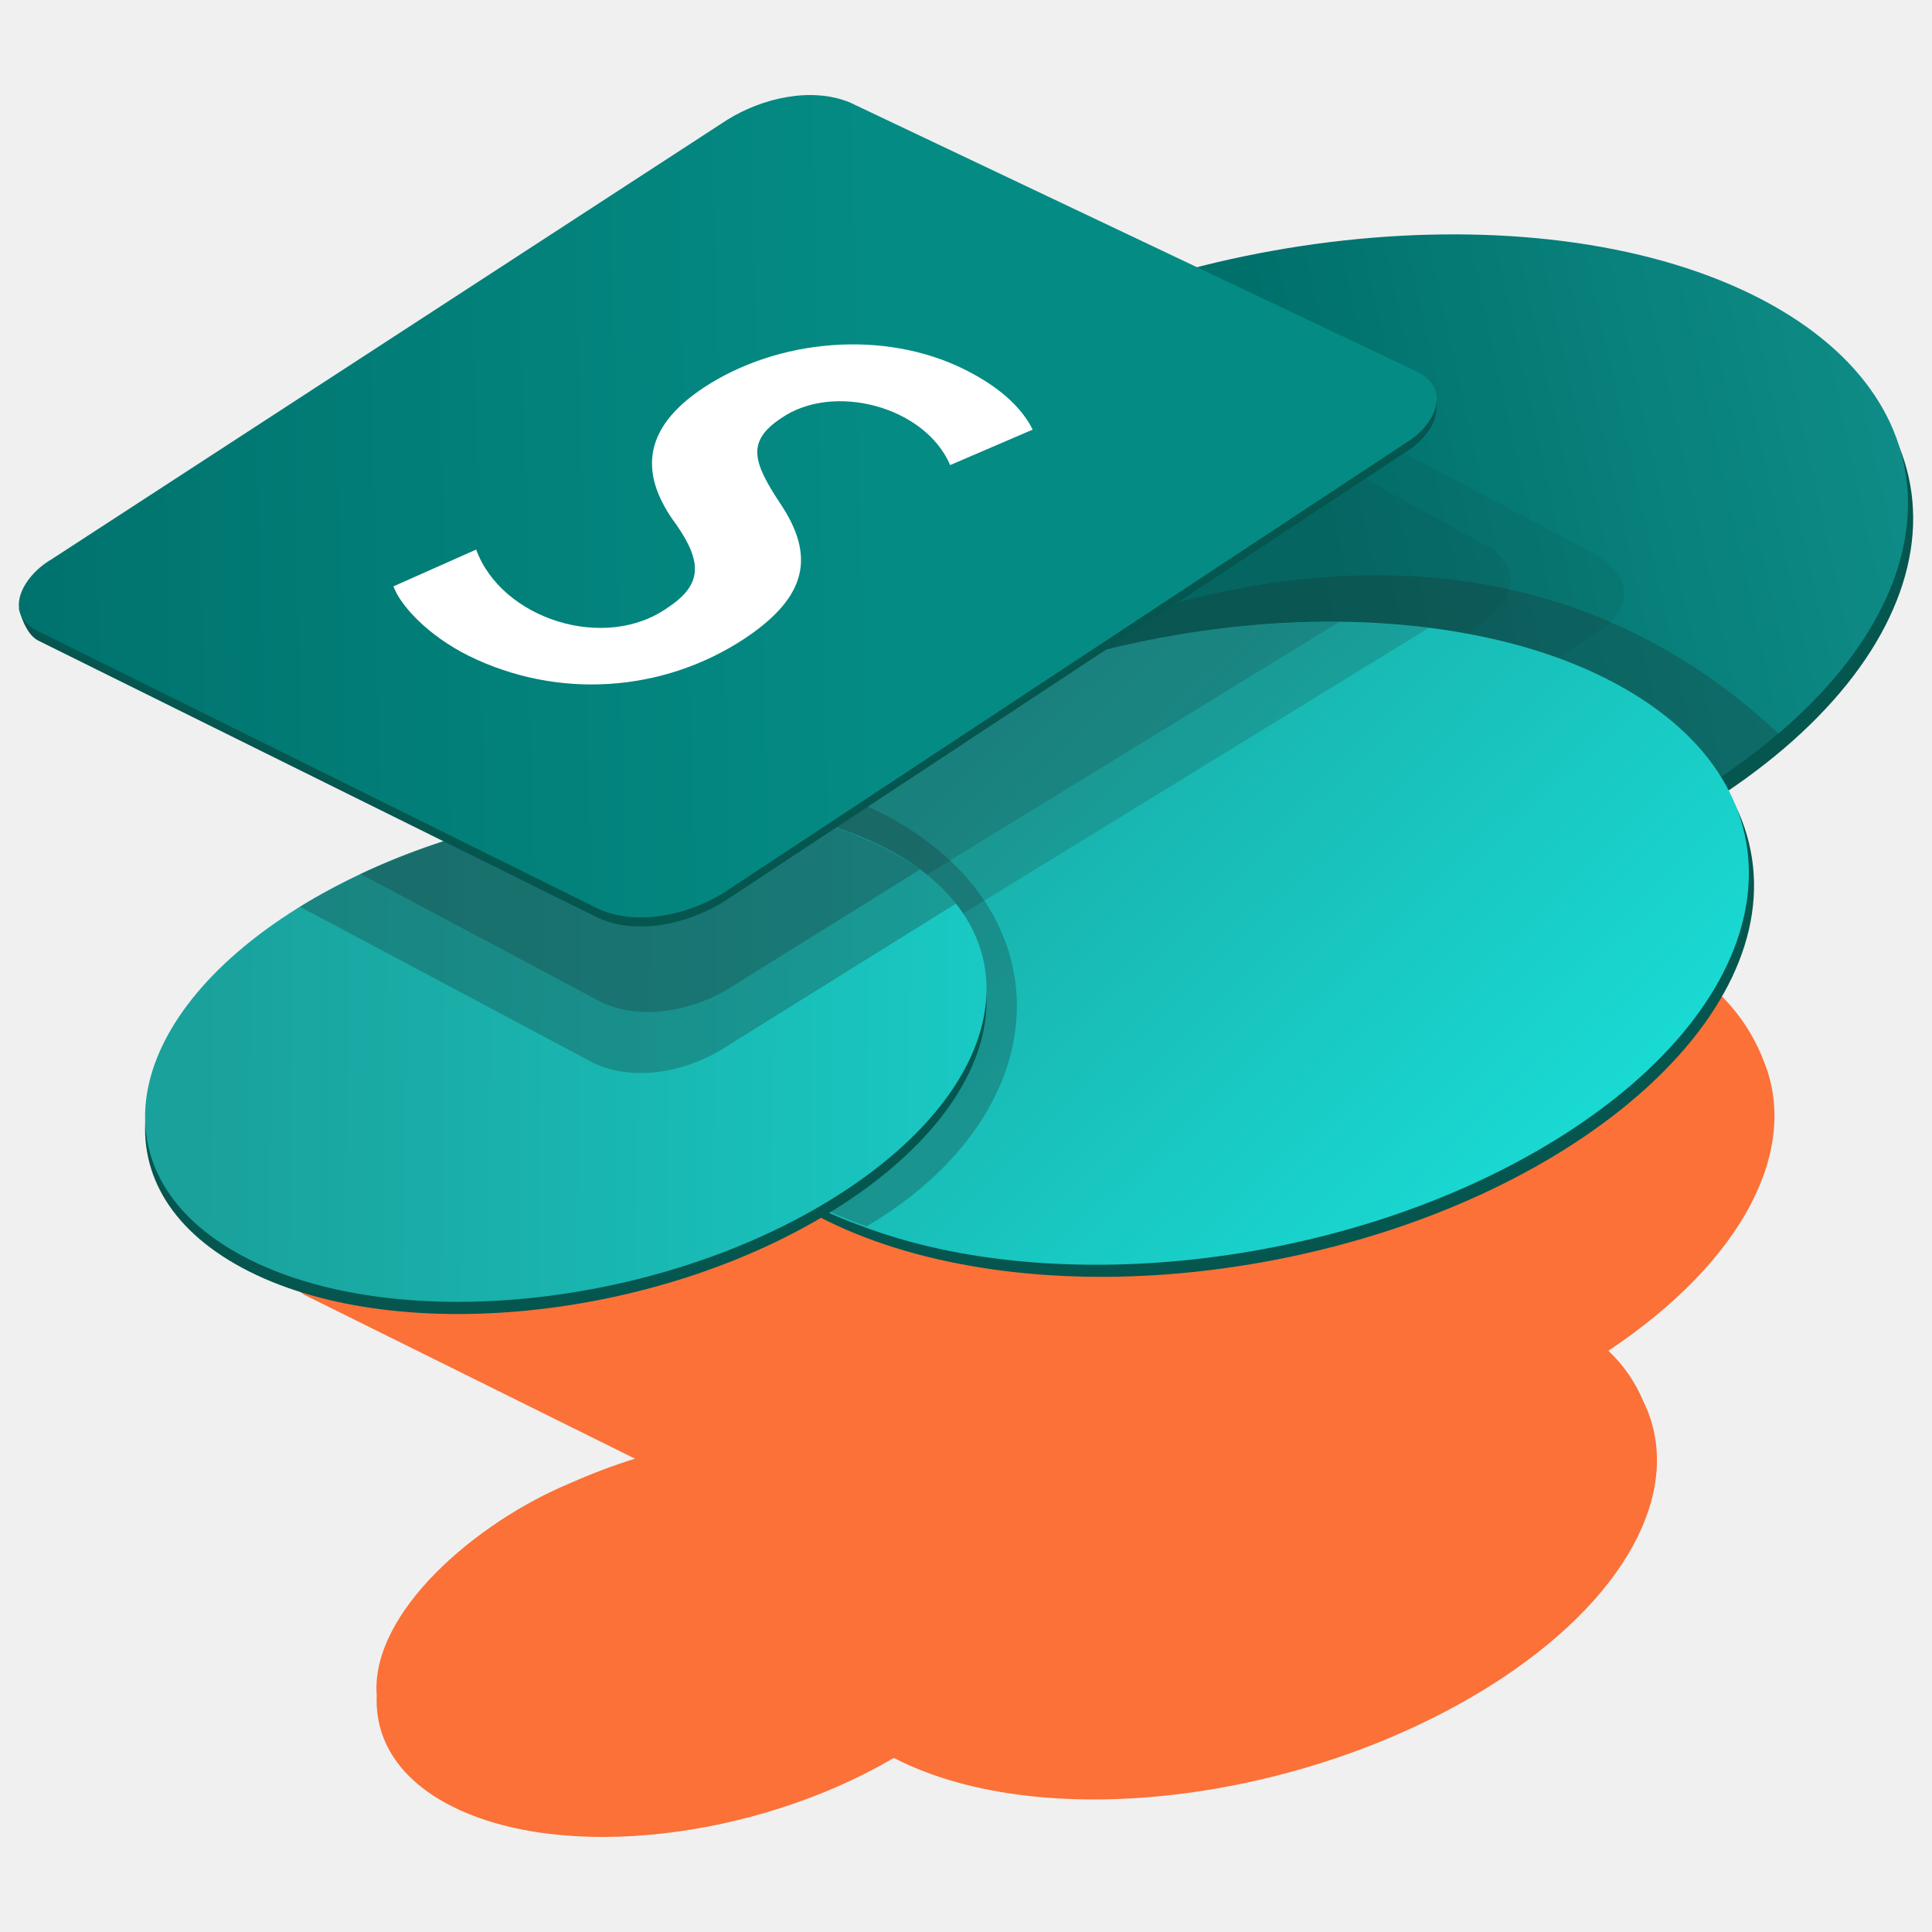
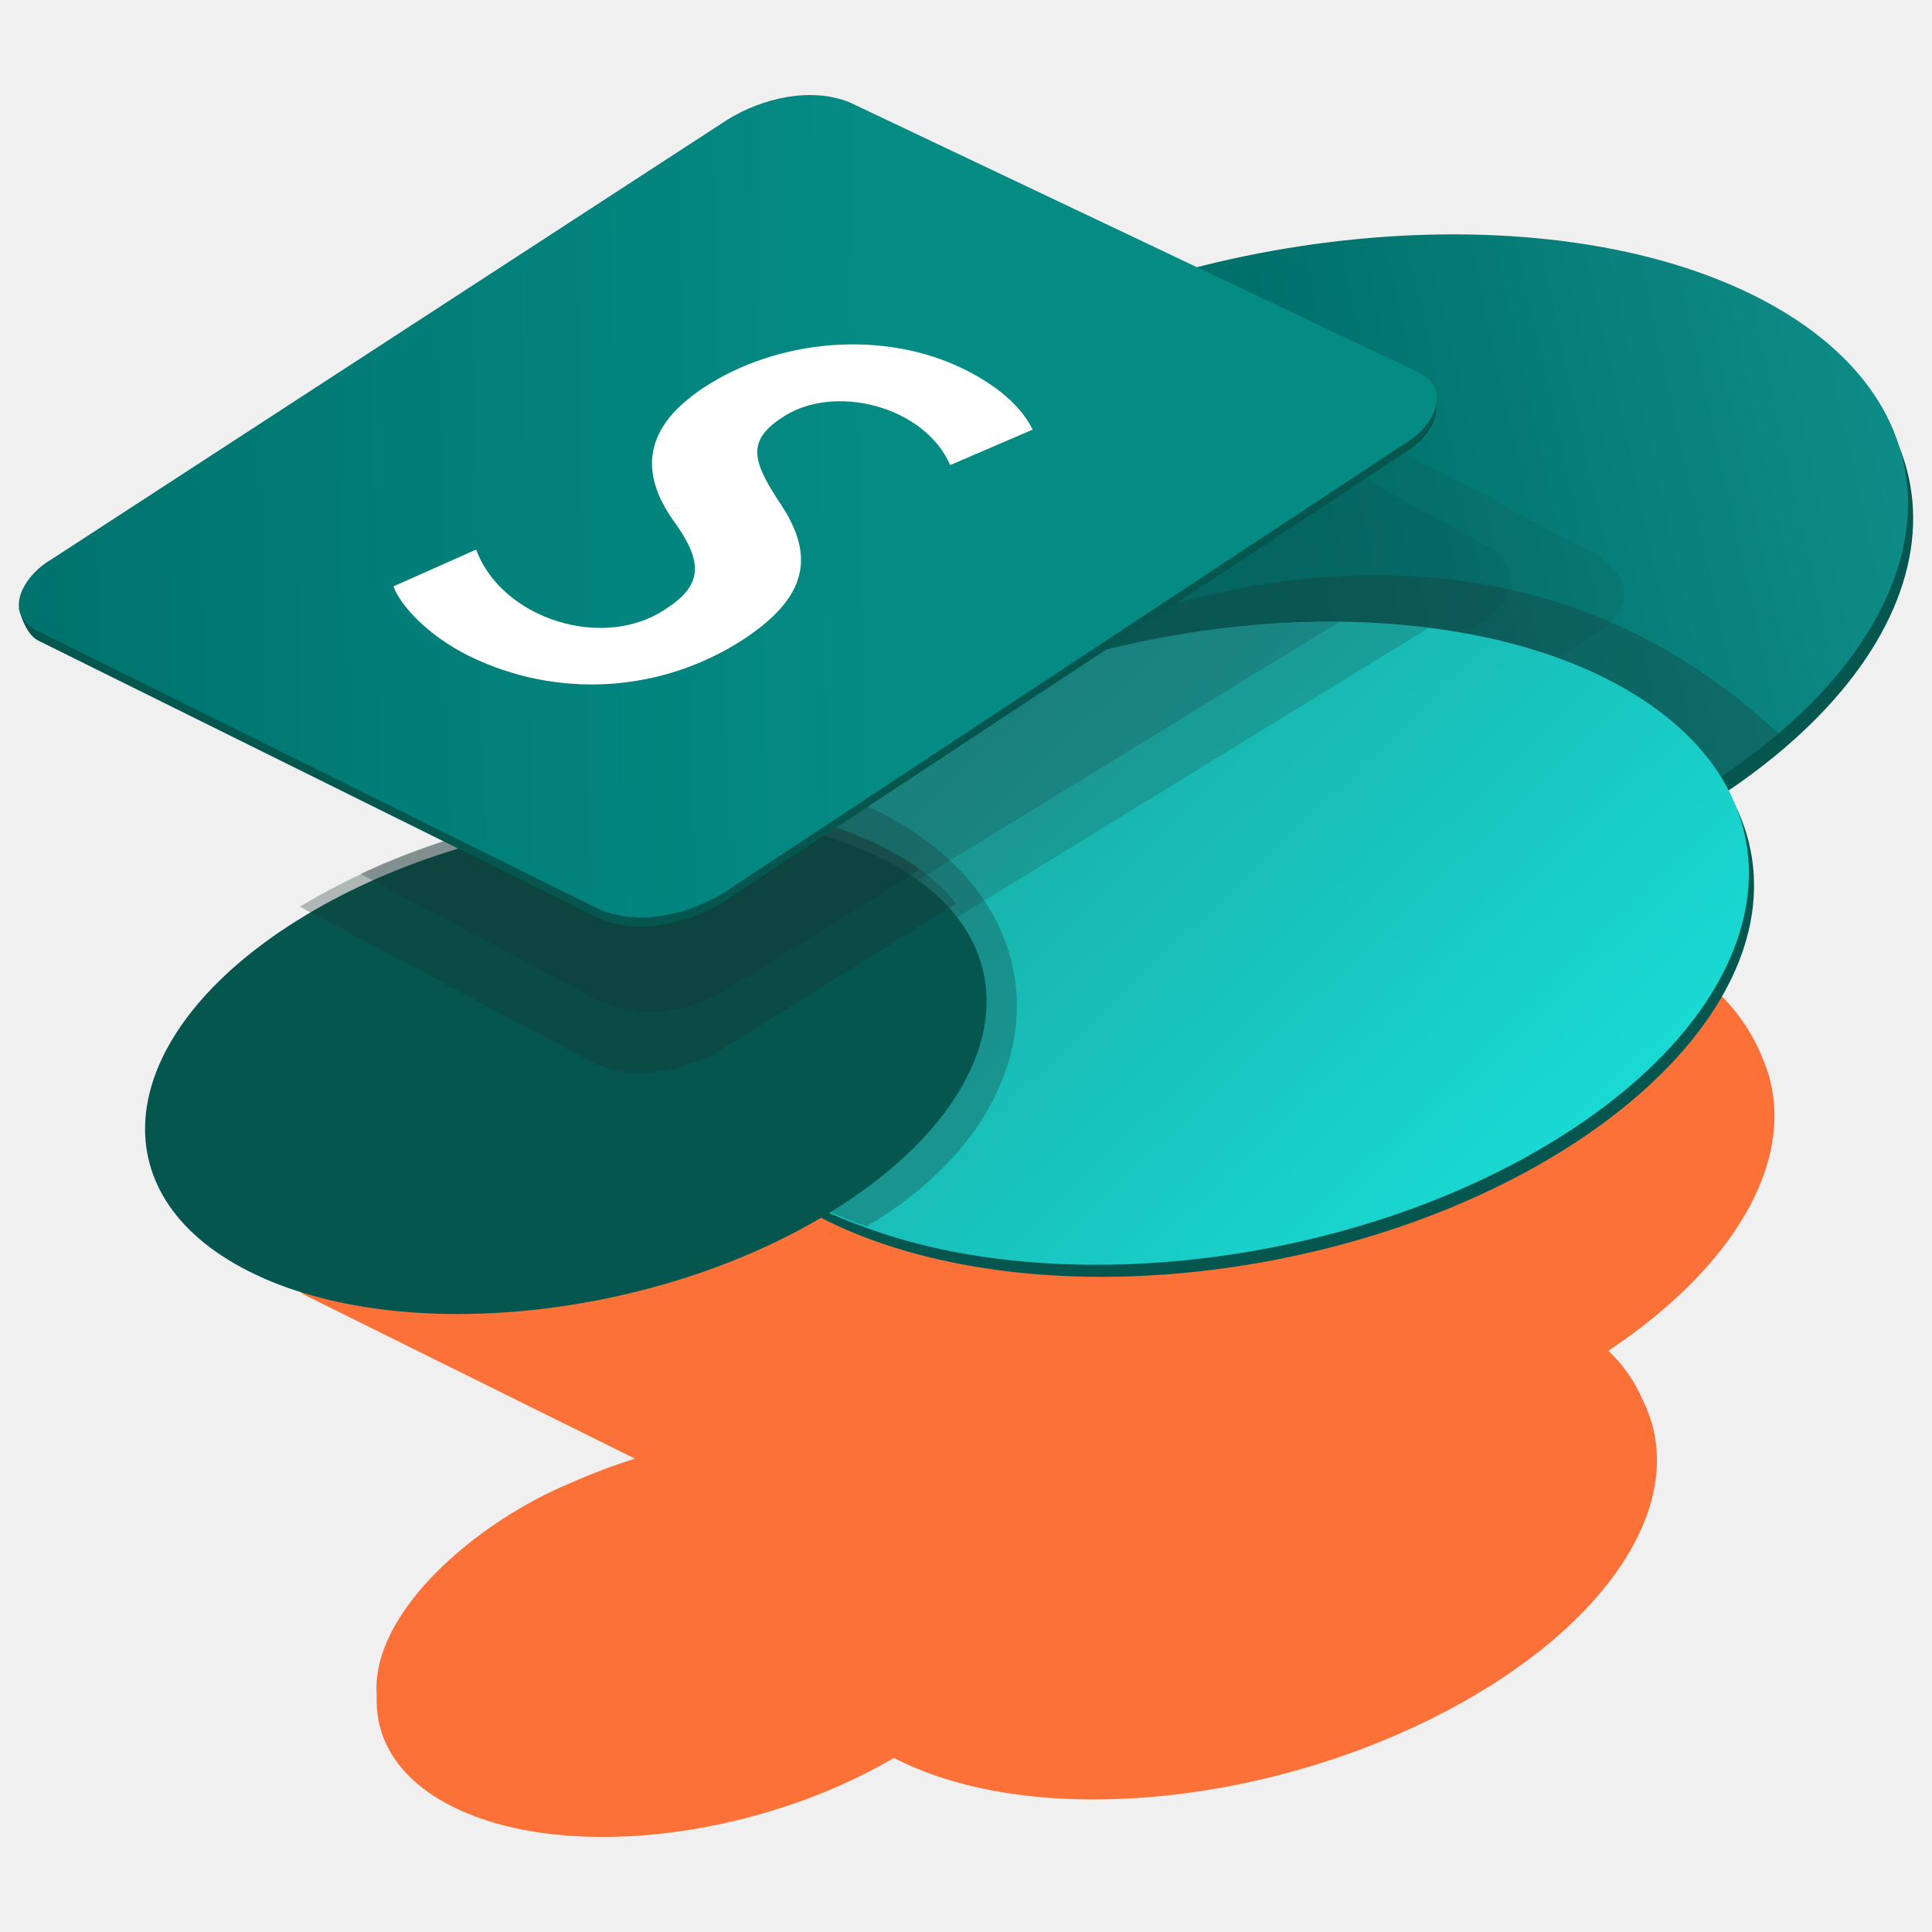
- <svg xmlns="http://www.w3.org/2000/svg" xmlns:xlink="http://www.w3.org/1999/xlink" id="Layer_1" data-name="Layer 1" viewBox="0 0 400 400">
+ <svg xmlns="http://www.w3.org/2000/svg" id="Layer_1" data-name="Layer 1" xmlnsXlink="http://www.w3.org/1999/xlink" viewBox="0 0 400 400">
  <defs>
    <style>.cls-1{fill:#fb7137;}.cls-2{fill:#04564f;}.cls-3{fill:url(#linear-gradient);}.cls-4,.cls-5,.cls-7{fill:#183332;}.cls-4{opacity:0.1;}.cls-5{opacity:0.3;}.cls-6{fill:url(#linear-gradient-2);}.cls-7{opacity:0.2;}.cls-8{fill:url(#linear-gradient-3);}.cls-9{fill:url(#linear-gradient-4);}.cls-10{fill:#fff;}</style>
    <linearGradient id="linear-gradient" x1="491.71" y1="70.27" x2="273.11" y2="119.36" gradientTransform="matrix(0.99, 0.05, 0, 1, 1.73, -13.2)" gradientUnits="userSpaceOnUse">
      <stop offset="0" stop-color="#1aa19c" />
      <stop offset="1" stop-color="#00706b" />
    </linearGradient>
    <linearGradient id="linear-gradient-2" x1="181.65" y1="124.21" x2="349.94" y2="292.51" gradientTransform="matrix(0.98, 0.06, 0, 1, 5.51, -14.06)" gradientUnits="userSpaceOnUse">
      <stop offset="0" stop-color="#1aa19c" />
      <stop offset="1" stop-color="#18ede6" />
    </linearGradient>
-     <linearGradient id="linear-gradient-3" x1="41.87" y1="218.38" x2="346.19" y2="221.16" gradientTransform="matrix(1, 0.04, 0, 1, 0.07, -5.4)" xlink:href="#linear-gradient-2" />
+     <linearGradient id="linear-gradient-3" x1="41.87" y1="218.38" x2="346.19" y2="221.16" gradientTransform="matrix(1, 0.04, 0, 1, 0.07, -5.4)" xlinkHref="#linear-gradient-2" />
    <linearGradient id="linear-gradient-4" x1="181.59" y1="104.1" x2="-12.28" y2="108.41" gradientUnits="userSpaceOnUse">
      <stop offset="0" stop-color="#048b84" />
      <stop offset="1" stop-color="#00706b" />
    </linearGradient>
  </defs>
  <path class="cls-1" d="M365.27,219.94c-15.27-40.41-87.09-35.41-128-18.68L194.58,181c-6.26-2.61-14.21-.75-19.9,2.77L65.14,255c-3,1.74-5.58,5-5.18,7.92H59.9s1,4.11,3.15,5.18L131.46,302a124.52,124.52,0,0,0-13.24,5h0C98.65,315.07,76.62,333.87,78,351.11c-.4,9.18,4.72,17.45,15.71,22.94,22.81,11.41,62.59,6.78,91.35-10.09,31.65,16.32,87.81,8.63,125.92-16.51,27.4-18.17,37.63-40.53,29.2-57.44A30.38,30.38,0,0,0,333,279.66C361.23,260.82,372.45,237.87,365.27,219.94Z" />
  <path class="cls-2" d="M367.9,66.26c43.11,24,36,69.36-15.89,101.2S223.1,205.63,180,181.59s-36-69.36,15.89-101.21S324.78,42.21,367.9,66.26Z" />
  <path class="cls-3" d="M359,159c-51.13,36.26-134.76,44.83-180.06,19.45-42.75-23.63-36.33-69.31,15.88-101.21,51.89-31.84,128.91-38.17,172-14.12C407.6,85.9,403.45,127.66,359,159Z" />
  <path class="cls-4" d="M329.65,131.73c-7.25,4.44-15.15,9.3-23.51,14.46-45.57-3.29-94.09,8.3-131.18,33.6l-.53.37c-.61-.43-1.21-.86-1.79-1.3l1-.74c-8.91-6.15-16.76-14.85-20.48-24.51-17.65-45.3,30.05-76.88,75.35-92.84L328.88,114C336.89,118,340.22,125.26,329.65,131.73Z" />
  <path class="cls-4" d="M305.46,129.87c-7.57,4.7-16.33,10.15-25.81,16C242.93,148,204.77,159.22,175,179.79l-.53.37c-.61-.43-1.21-.86-1.79-1.3l1-.74c-8.91-6.15-16.76-14.85-20.48-24.51-16-41.32,21.9-71.73,66.06-89.33l88.83,48.87C315,117,314.15,124.57,305.46,129.87Z" />
  <path class="cls-5" d="M368.26,151.93c-53.74,45.24-152.46,51.2-200.36,9C219.18,125,304.88,92.54,368.26,151.93Z" />
  <ellipse class="cls-2" cx="252.2" cy="197.78" rx="112.35" ry="64.16" transform="translate(-33.35 52.24) rotate(-11.1)" />
  <path class="cls-6" d="M322.05,236c-42.45,26.19-103.4,33.14-143.69,17.83-46.63-16.53-52.54-62.22-4.68-94.94,46.54-32.68,121.84-39.9,162.79-16.27C375.63,165.13,369.17,206.94,322.05,236Z" />
  <path class="cls-7" d="M286.85,129.13a189.13,189.13,0,0,0-66.1,7.66c-20.59,7.24-40.11,17.41-56.09,31.91v39.18a32.38,32.38,0,0,0,10.74-4L295.82,130C292.89,129.63,289.89,129.34,286.85,129.13Z" />
  <path class="cls-7" d="M164.66,197.78l112.6-69a192.22,192.22,0,0,0-56.51,8c-20.59,7.24-40.11,17.41-56.09,31.91Z" />
  <path class="cls-5" d="M179.41,253.91c-46.35-16.15-56.34-58.13-8.45-90.41C221,180.3,223.33,228,179.41,253.91Z" />
  <path class="cls-2" d="M184.14,178.53c30.75,16.52,25.67,48.7-11.32,71.88S80.9,279,50.15,262.5s-25.68-48.71,11.33-71.9S153.4,162,184.14,178.53Z" />
  <path class="cls-8" d="M184.14,176c30.75,16.52,25.67,48.7-11.32,71.88S80.9,276.48,50.15,260s-25.68-48.71,11.33-71.89S153.4,159.48,184.14,176Z" />
  <path class="cls-5" d="M190.48,180c-32.29-22.39-89.9-15.55-128.4,7.72L123,220.14c8.13,3.83,18.57,1.79,26-2.6l48.94-30.47A39.07,39.07,0,0,0,190.48,180Z" />
  <path class="cls-5" d="M184.14,176c-27.29-14.65-73.58-12-109.52,4.93l49.88,26.56c8.14,3.85,18.58,1.81,26-2.59l40-24.9A51.26,51.26,0,0,0,184.14,176Z" />
  <path class="cls-2" d="M297.47,82.79,3.9,126s1.23,5.26,4,6.62L124,190.12c8.14,3.55,18.59,1.12,26-3.54L291,93.61c3.52-2.1,6.33-5.67,6.41-9h0Z" />
  <path class="cls-9" d="M293.16,76.85c7.77,3.65,3.8,11.32-2.12,14.86l-141,93c-7.4,4.66-17.85,7.09-26,3.54L7.92,130.7C.29,127,4.86,119.18,10.59,115.85l140-91.06c7.27-4.51,17.44-6.88,25.43-3.55Z" />
  <path class="cls-10" d="M199.8,76.54c8.36,4.18,12.25,8.83,14,12.41l-17.08,7.34c-5.25-12.24-24.32-17.15-35-9.7-7.23,4.79-5.82,9.09-.22,17.59,7.31,10.85,5.74,19.36-7.41,28.08A57.57,57.57,0,0,1,97,135.76c-8.36-4.17-14.09-10.35-15.54-14.36l17.13-7.62c5.22,14.36,26.63,21.29,39.69,12,7-4.62,7.24-9.28,1.77-17.12-7.45-10-7.55-19.66,5.61-28.38C160.82,70.25,182.87,68.08,199.8,76.54Z" />
</svg>
